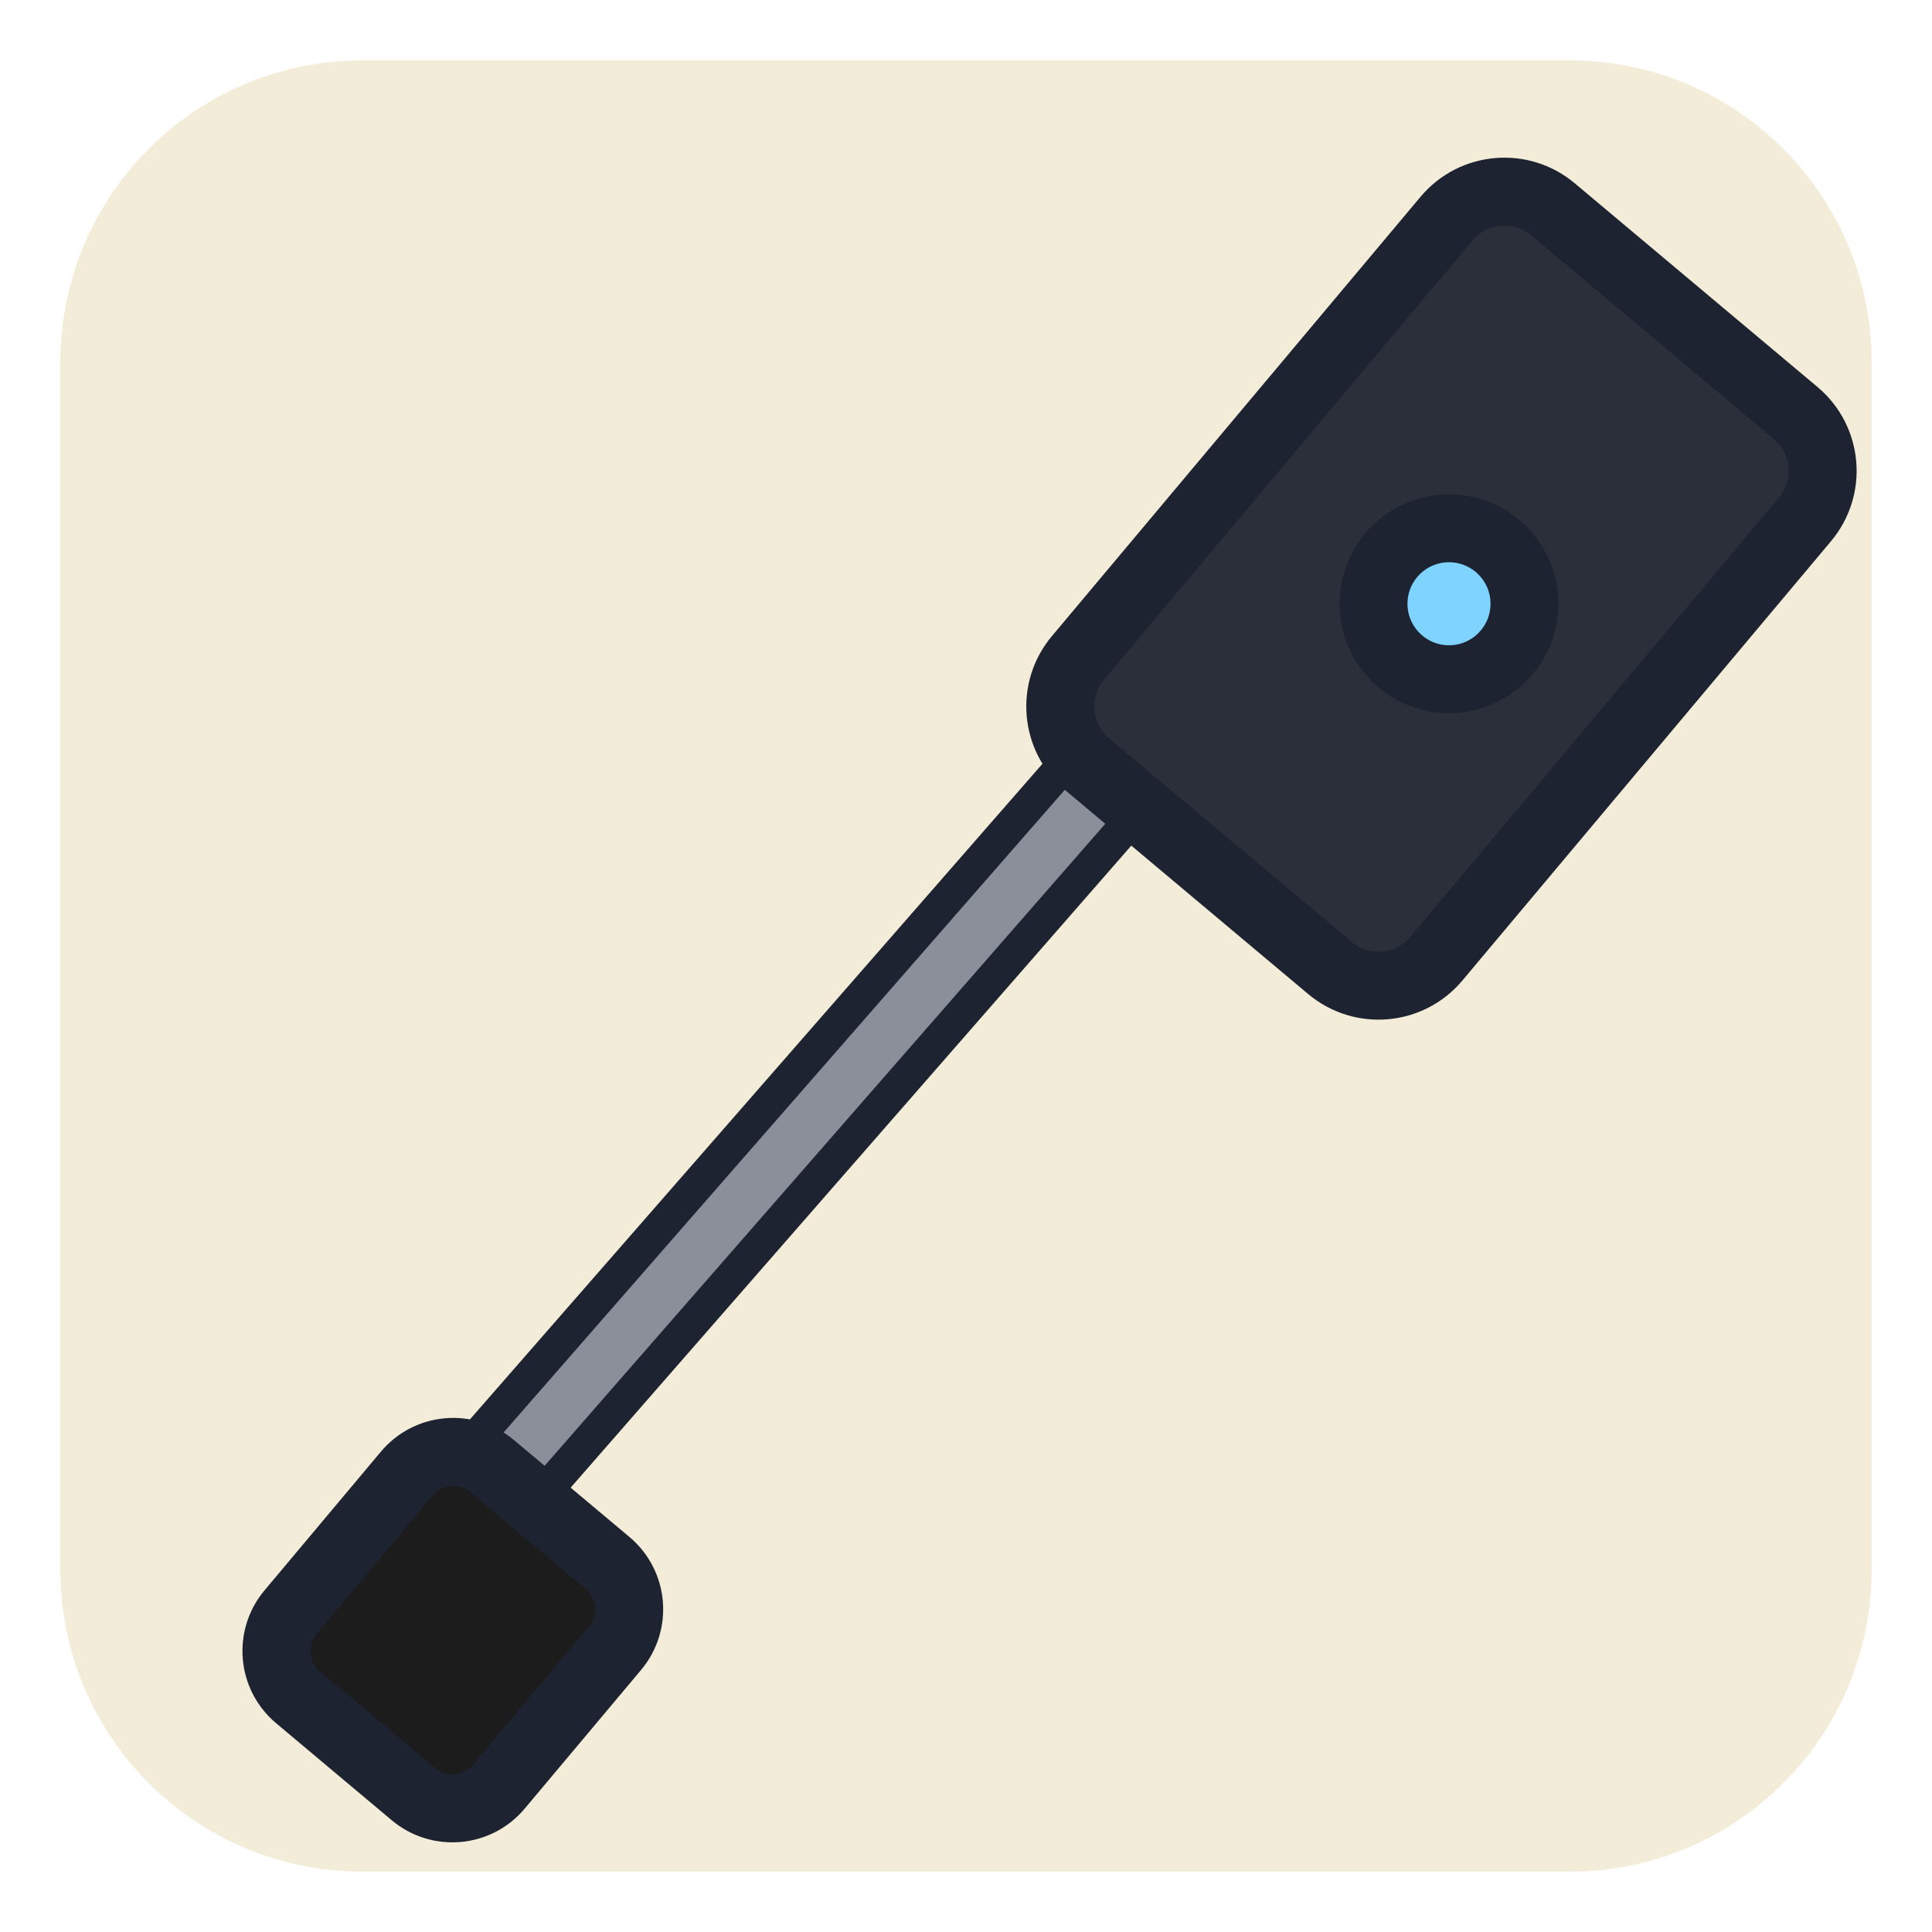
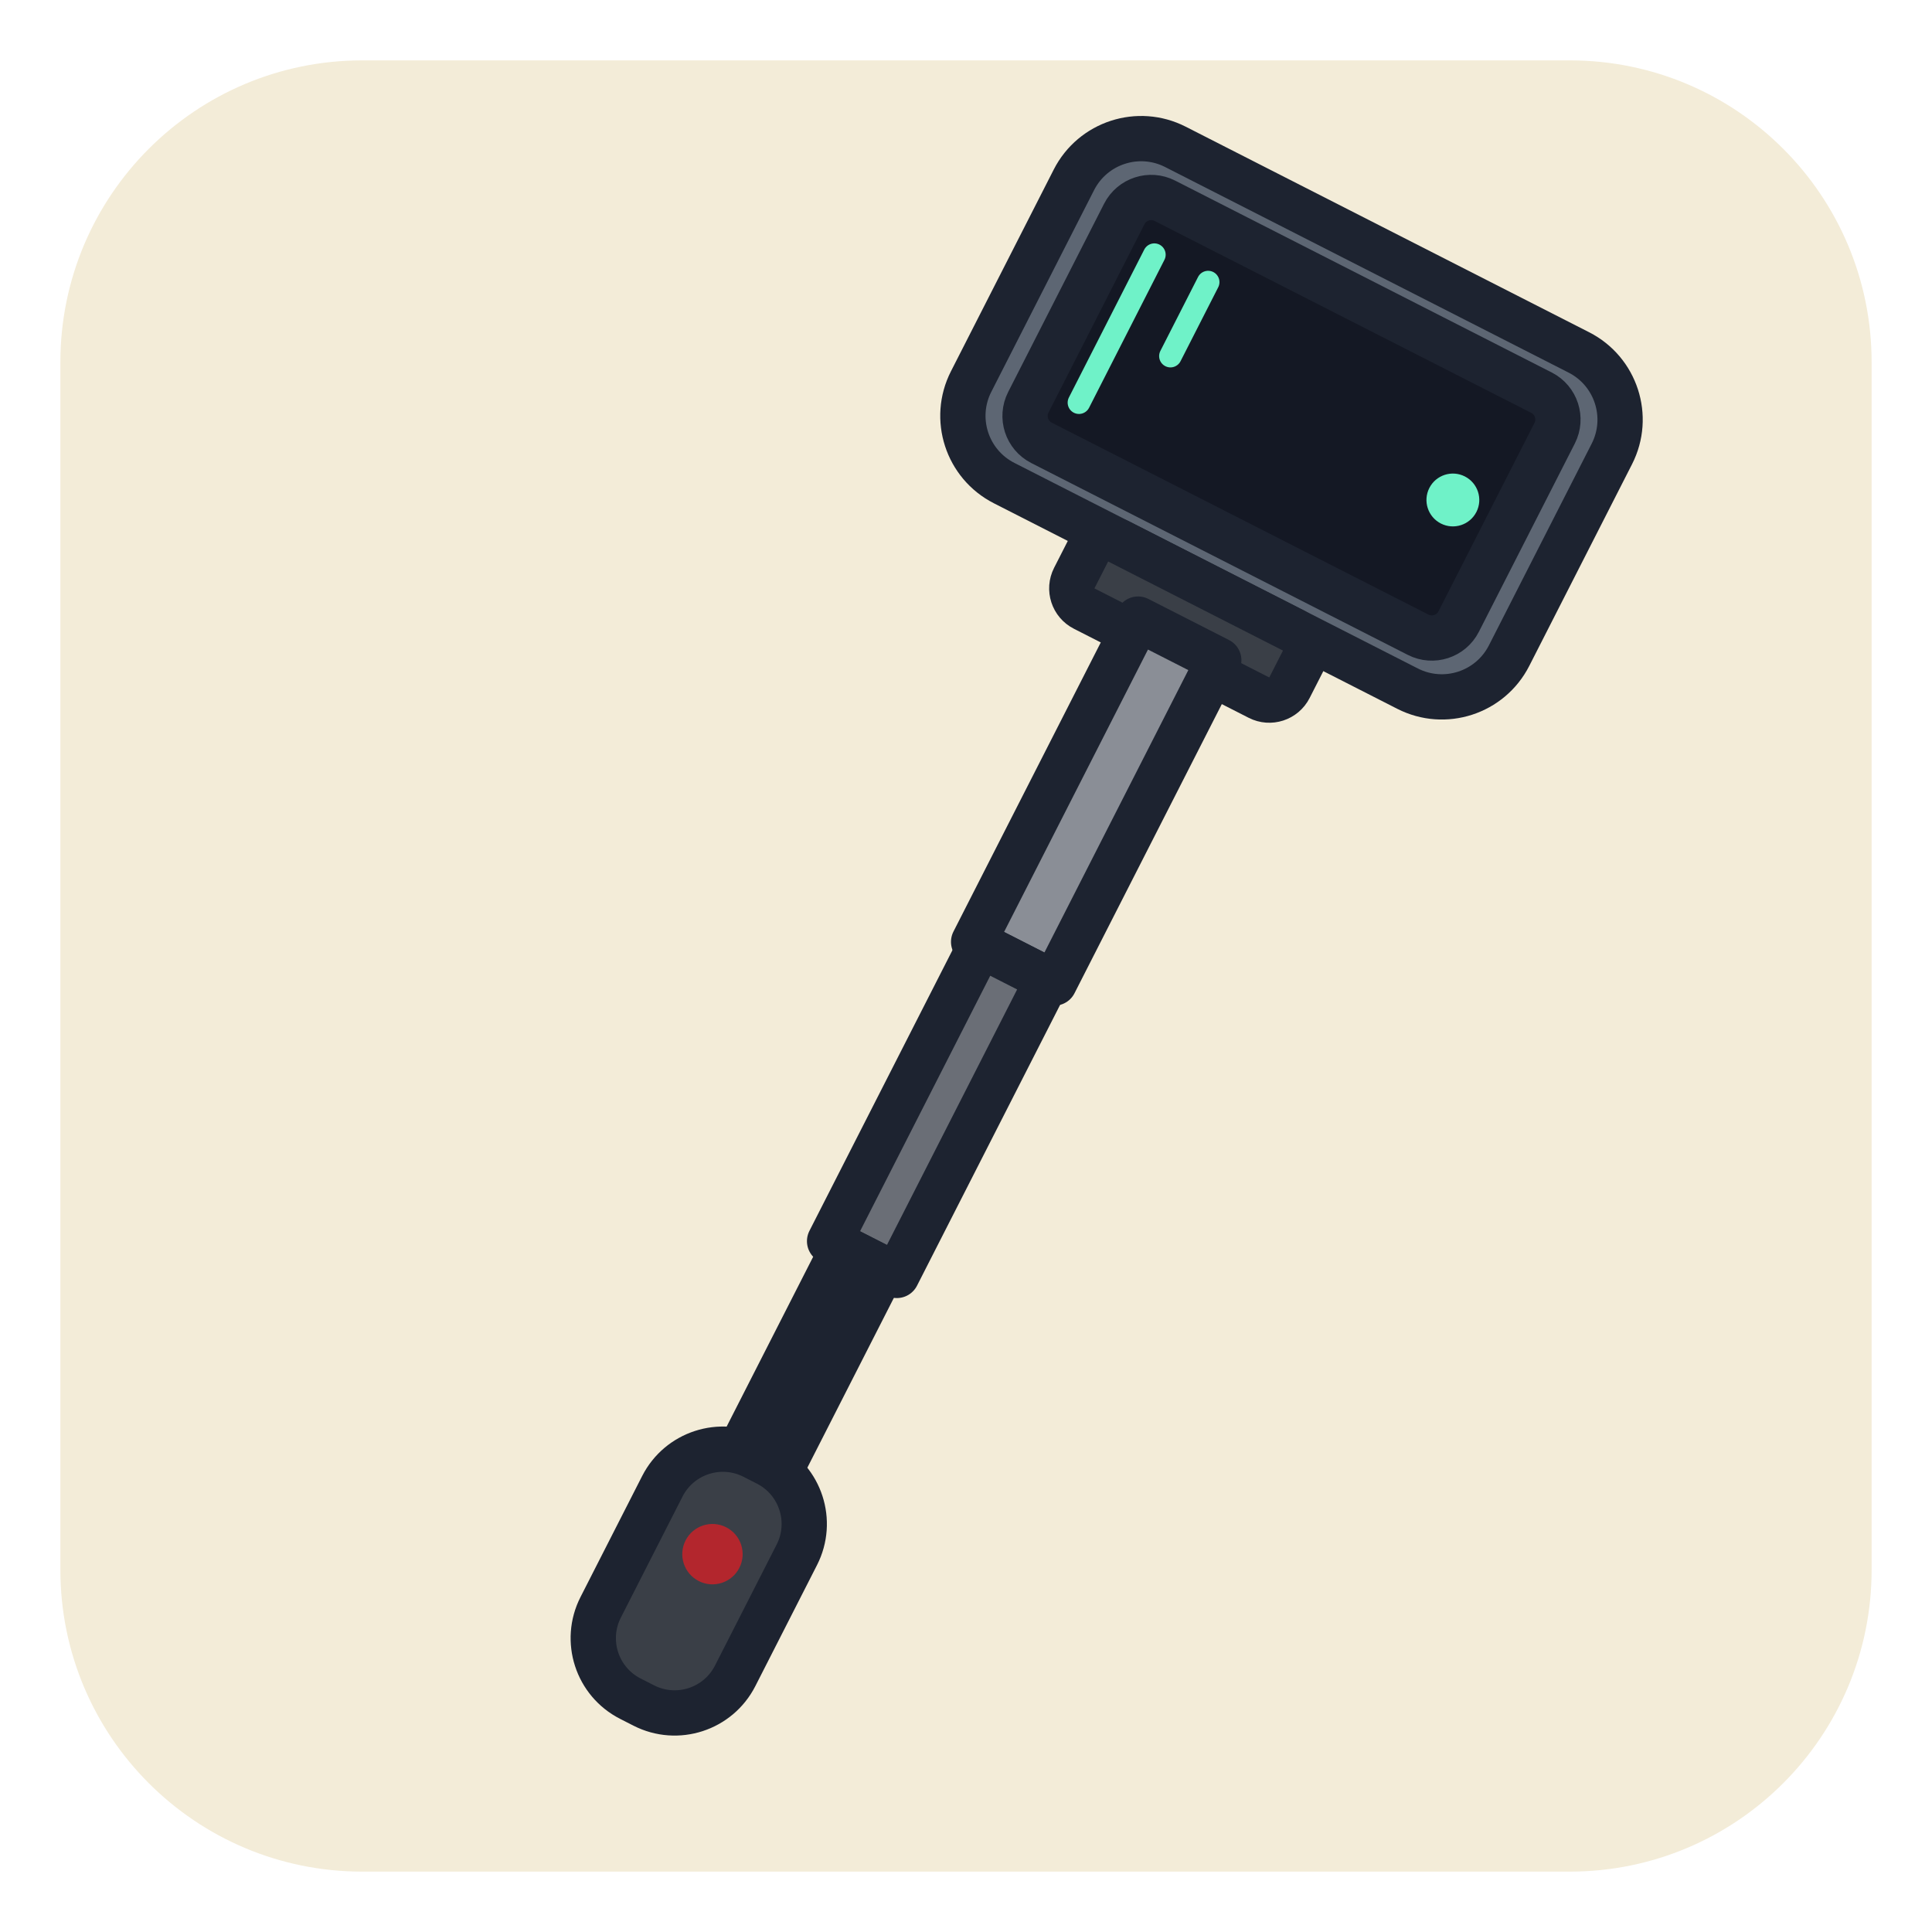
<svg xmlns="http://www.w3.org/2000/svg" width="256" height="256" viewBox="0 0 256 256">
  <rect x="8" y="8" width="240" height="240" rx="40" fill="#f3ecd8" />
-   <g stroke="#1d2330" stroke-width="9" stroke-linejoin="round" stroke-linecap="round">
-     <path d="M52 212 L176 70" stroke-width="16" />
-     <path d="M52 212 L176 70" stroke="#8a8f99" stroke-width="7" />
-     <rect x="160" y="30" width="62" height="96" rx="10" fill="#2b2f3a" transform="rotate(40 191 78)" />
-     <rect x="42" y="196" width="36" height="40" rx="8" fill="#1c1c1c" transform="rotate(40 60 216)" />
-     <circle cx="192" cy="80" r="10" fill="#7fd3ff" />
+   <g stroke="#1d2330" stroke-width="6" stroke-linejoin="round" stroke-linecap="round">
+     <g transform="rotate(27 128 140)">
+       <rect x="88" y="20" width="80" height="50" rx="10" fill="#5d6673" />
+       <rect x="96" y="27" width="64" height="36" rx="4" fill="#141824" />
+       <circle cx="152" cy="45" r="3.5" fill="#6ff2c8" stroke="none" />
+       <path d="M102 34 L102 56 M110 34 L110 45" stroke="#6ff2c8" stroke-width="3" fill="none" />
+       <rect x="112" y="70" width="32" height="10" rx="3" fill="#3a3f47" />
+       <rect x="122" y="78" width="12" height="48" fill="#8a8e96" />
+       <rect x="123" y="126" width="10" height="44" fill="#6a6e76" />
+       <rect x="125" y="170" width="6" height="30" fill="#8a8e96" />
+       <rect x="118" y="200" width="20" height="36" rx="9" fill="#3a3f47" />
+       <circle cx="128" cy="214" r="4" fill="#b3262d" stroke="none" />
+     </g>
  </g>
</svg>
